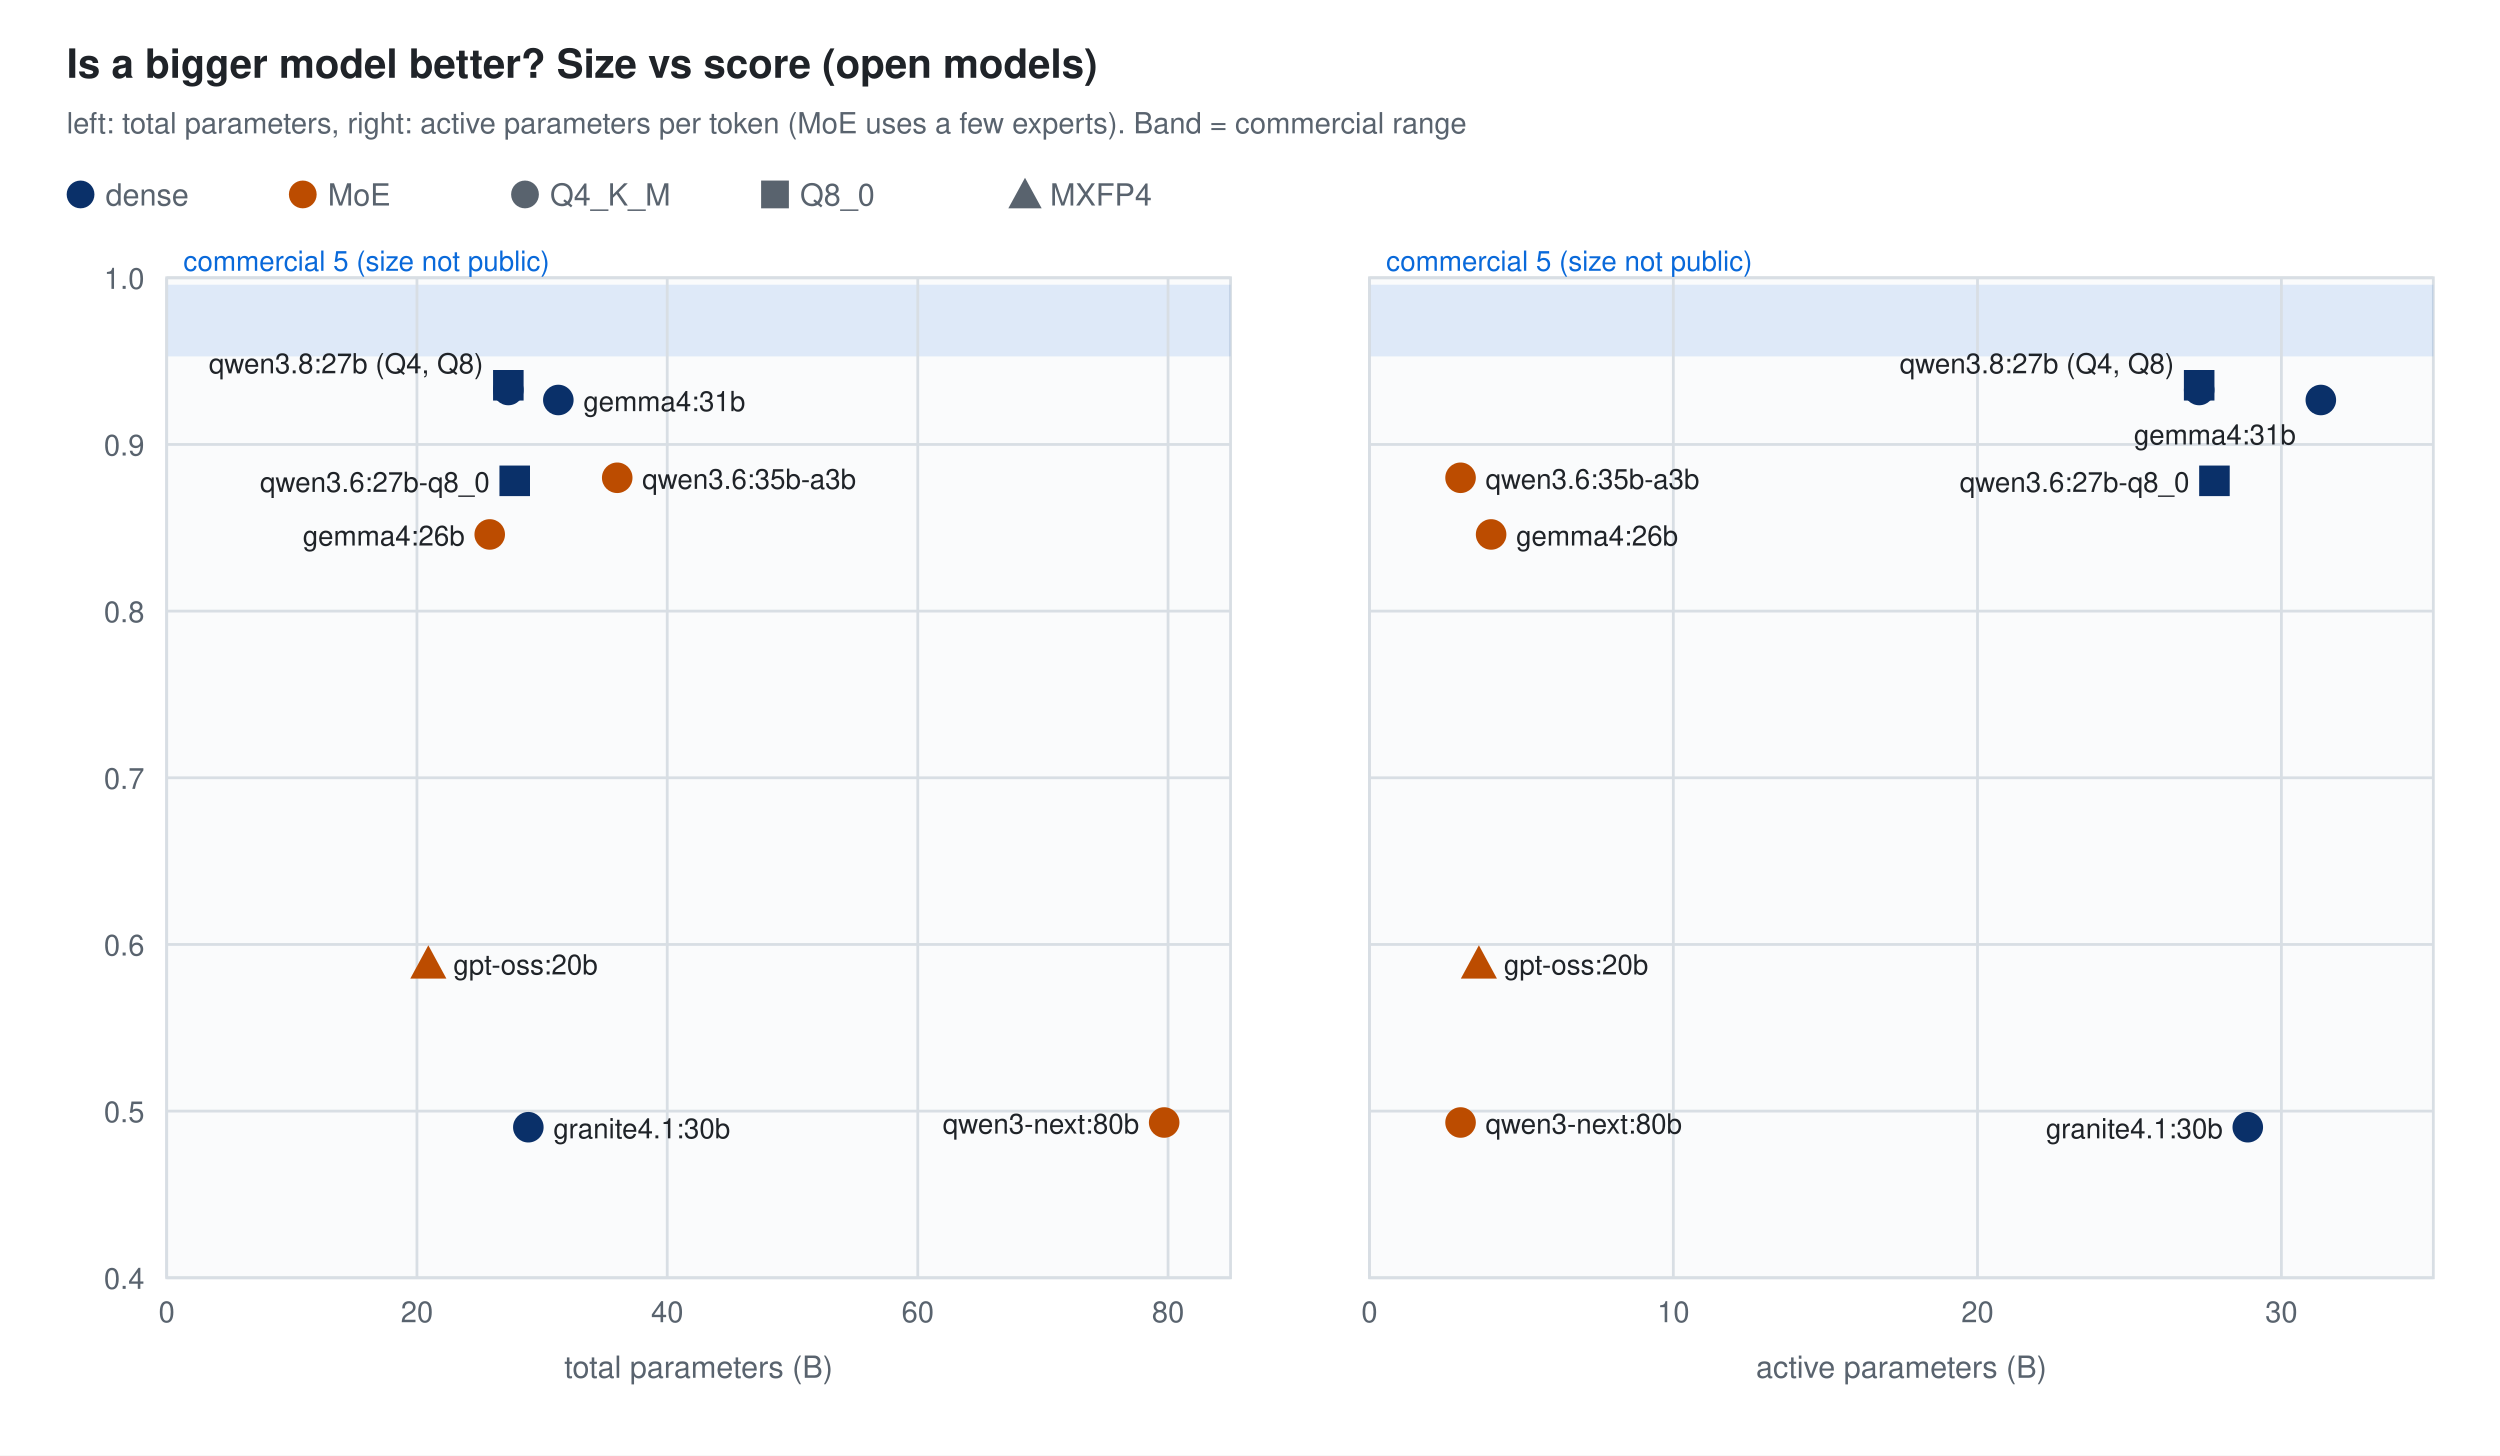
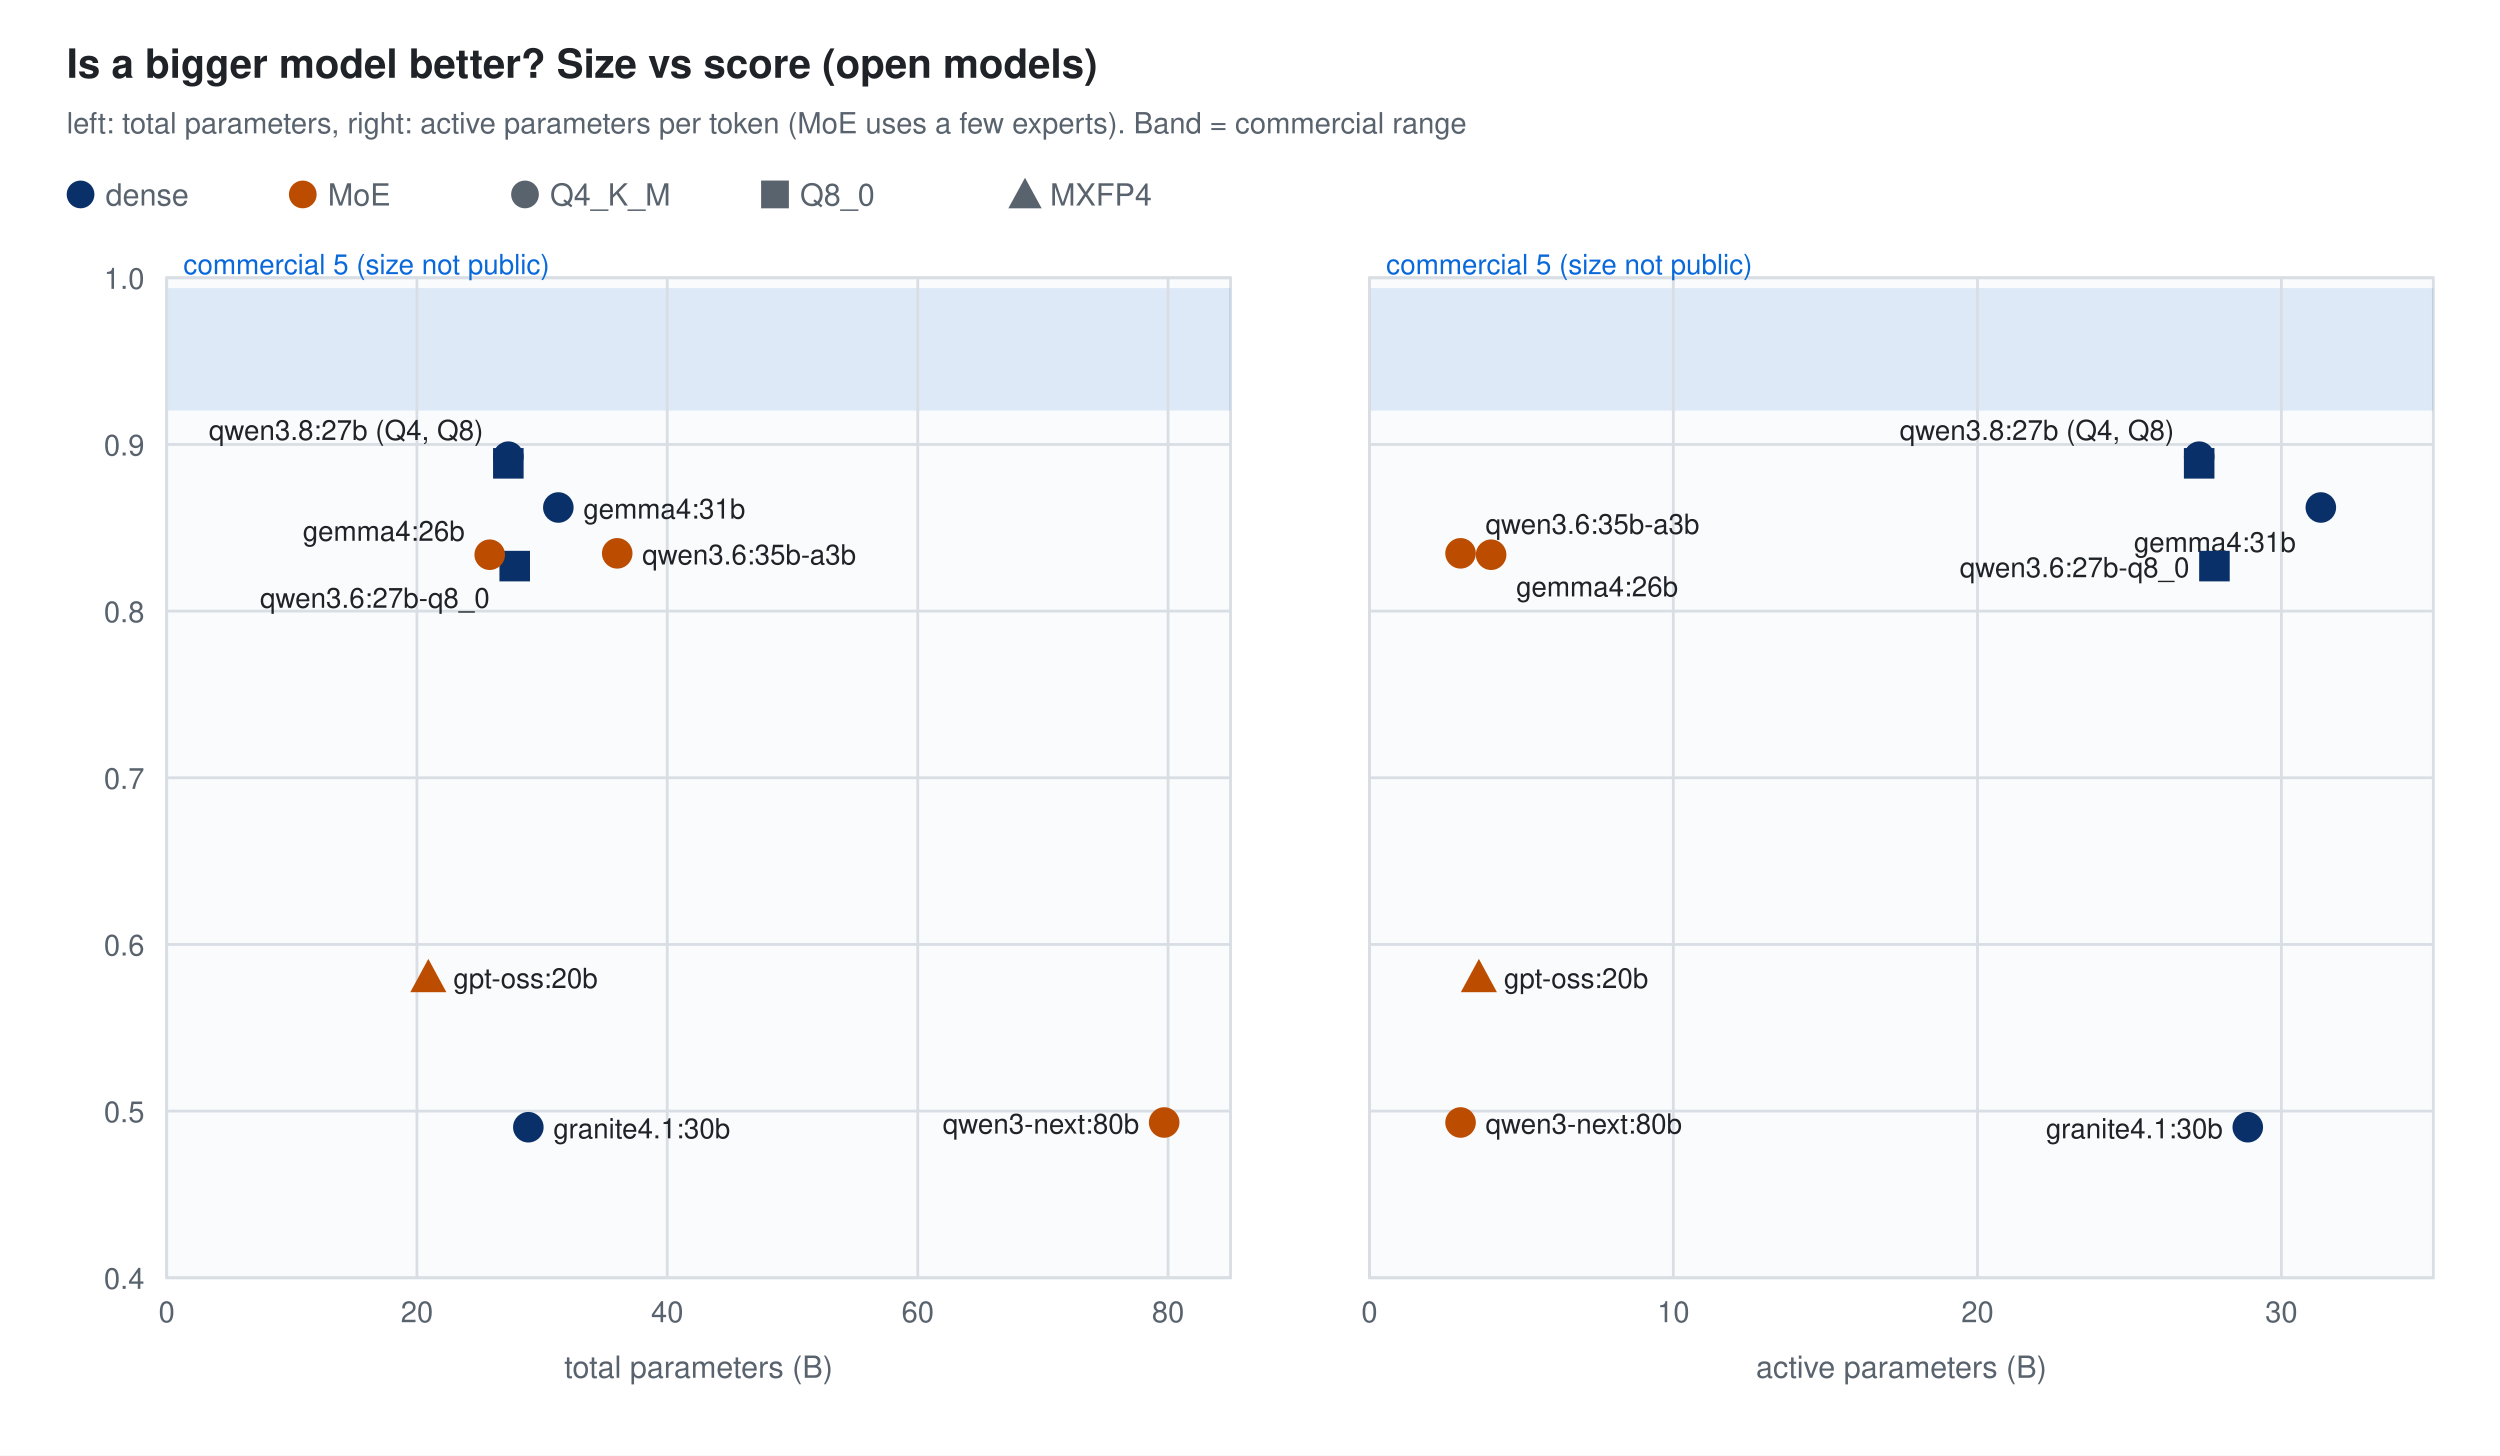
<svg xmlns="http://www.w3.org/2000/svg" width="900" height="524" viewBox="0 0 900 524" font-family="-apple-system, BlinkMacSystemFont, 'Segoe UI', 'Apple SD Gothic Neo', 'Malgun Gothic', 'Noto Sans KR', Helvetica, Arial, sans-serif" role="img" aria-label="Is a bigger model better? Size vs score (open models)">
  <rect width="900" height="524" fill="#ffffff" />
  <rect x="60.0" y="100" width="383.0" height="360" fill="#fafbfc" stroke="#d8dee4" />
-   <rect x="60.0" y="102.5" width="383.0" height="25.8" fill="#0969da" fill-opacity="0.12" />
+   <rect x="60.0" y="103.7" width="383.0" height="44.1" fill="#0969da" fill-opacity="0.12" />
  <line x1="60.0" y1="100.0" x2="60.0" y2="460.0" stroke="#d8dee4" stroke-width="1" />
  <text x="60.0" y="476.0" font-size="10.5" fill="#59636e" text-anchor="middle" font-weight="normal">0</text>
  <line x1="150.1" y1="100.0" x2="150.1" y2="460.0" stroke="#d8dee4" stroke-width="1" />
  <text x="150.1" y="476.0" font-size="10.5" fill="#59636e" text-anchor="middle" font-weight="normal">20</text>
  <line x1="240.2" y1="100.0" x2="240.2" y2="460.0" stroke="#d8dee4" stroke-width="1" />
  <text x="240.2" y="476.0" font-size="10.5" fill="#59636e" text-anchor="middle" font-weight="normal">40</text>
  <line x1="330.4" y1="100.0" x2="330.4" y2="460.0" stroke="#d8dee4" stroke-width="1" />
  <text x="330.4" y="476.0" font-size="10.5" fill="#59636e" text-anchor="middle" font-weight="normal">60</text>
  <line x1="420.5" y1="100.0" x2="420.5" y2="460.0" stroke="#d8dee4" stroke-width="1" />
  <text x="420.5" y="476.0" font-size="10.5" fill="#59636e" text-anchor="middle" font-weight="normal">80</text>
  <line x1="60.0" y1="460.0" x2="443.0" y2="460.0" stroke="#d8dee4" stroke-width="1" />
  <text x="52.0" y="464.0" font-size="10.5" fill="#59636e" text-anchor="end" font-weight="normal">0.4</text>
  <line x1="60.0" y1="400.0" x2="443.0" y2="400.0" stroke="#d8dee4" stroke-width="1" />
  <text x="52.0" y="404.0" font-size="10.5" fill="#59636e" text-anchor="end" font-weight="normal">0.5</text>
  <line x1="60.0" y1="340.0" x2="443.0" y2="340.0" stroke="#d8dee4" stroke-width="1" />
  <text x="52.0" y="344.0" font-size="10.5" fill="#59636e" text-anchor="end" font-weight="normal">0.6</text>
  <line x1="60.0" y1="280.0" x2="443.0" y2="280.0" stroke="#d8dee4" stroke-width="1" />
  <text x="52.0" y="284.0" font-size="10.5" fill="#59636e" text-anchor="end" font-weight="normal">0.7</text>
  <line x1="60.0" y1="220.0" x2="443.0" y2="220.0" stroke="#d8dee4" stroke-width="1" />
  <text x="52.0" y="224.0" font-size="10.5" fill="#59636e" text-anchor="end" font-weight="normal">0.8</text>
  <line x1="60.0" y1="160.0" x2="443.0" y2="160.0" stroke="#d8dee4" stroke-width="1" />
  <text x="52.0" y="164.0" font-size="10.5" fill="#59636e" text-anchor="end" font-weight="normal">0.9</text>
  <line x1="60.0" y1="100.0" x2="443.0" y2="100.0" stroke="#d8dee4" stroke-width="1" />
  <text x="52.0" y="104.0" font-size="10.5" fill="#59636e" text-anchor="end" font-weight="normal">1.0</text>
  <text x="251.5" y="496.0" font-size="11" fill="#59636e" text-anchor="middle" font-weight="normal">total parameters (B)</text>
-   <text x="66.0" y="97.5" font-size="10" fill="#0969da" text-anchor="start" font-weight="normal">commercial 5 (size not public)</text>
-   <rect x="177.5" y="133.2" width="11.0" height="11.0" fill="#0a3069" />
-   <circle cx="183.0" cy="140.4" r="5.5" fill="#0a3069" />
-   <text x="174.0" y="134.4" font-size="10" fill="#1f2328" text-anchor="end" font-weight="normal">qwen3.8:27b (Q4, Q8)</text>
-   <circle cx="201.0" cy="144.0" r="5.5" fill="#0a3069" />
-   <text x="210.0" y="148.0" font-size="10" fill="#1f2328" text-anchor="start" font-weight="normal">gemma4:31b</text>
-   <circle cx="222.2" cy="172.0" r="5.5" fill="#bc4c00" />
-   <text x="231.2" y="176.0" font-size="10" fill="#1f2328" text-anchor="start" font-weight="normal">qwen3.6:35b-a3b</text>
-   <rect x="179.8" y="167.6" width="11.0" height="11.0" fill="#0a3069" />
-   <text x="176.3" y="177.1" font-size="10" fill="#1f2328" text-anchor="end" font-weight="normal">qwen3.6:27b-q8_0</text>
-   <circle cx="176.3" cy="192.4" r="5.5" fill="#bc4c00" />
-   <text x="167.3" y="196.4" font-size="10" fill="#1f2328" text-anchor="end" font-weight="normal">gemma4:26b</text>
-   <path d="M154.2,340.3 L160.7,352.3 L147.7,352.3 Z" fill="#bc4c00" />
-   <text x="163.2" y="350.8" font-size="10" fill="#1f2328" text-anchor="start" font-weight="normal">gpt-oss:20b</text>
+   <text x="66.0" y="98.7" font-size="10" fill="#0969da" text-anchor="start" font-weight="normal">commercial 5 (size not public)</text>
+   <rect x="177.5" y="161.3" width="11.0" height="11.0" fill="#0a3069" />
+   <circle cx="183.0" cy="164.4" r="5.5" fill="#0a3069" />
+   <text x="174.0" y="158.4" font-size="10" fill="#1f2328" text-anchor="end" font-weight="normal">qwen3.8:27b (Q4, Q8)</text>
+   <circle cx="201.0" cy="182.7" r="5.5" fill="#0a3069" />
+   <text x="210.0" y="186.7" font-size="10" fill="#1f2328" text-anchor="start" font-weight="normal">gemma4:31b</text>
+   <circle cx="222.2" cy="199.2" r="5.5" fill="#bc4c00" />
+   <text x="231.2" y="203.2" font-size="10" fill="#1f2328" text-anchor="start" font-weight="normal">qwen3.6:35b-a3b</text>
+   <rect x="179.8" y="198.3" width="11.0" height="11.0" fill="#0a3069" />
+   <text x="176.3" y="218.8" font-size="10" fill="#1f2328" text-anchor="end" font-weight="normal">qwen3.6:27b-q8_0</text>
+   <circle cx="176.3" cy="199.7" r="5.5" fill="#bc4c00" />
+   <text x="167.3" y="194.7" font-size="10" fill="#1f2328" text-anchor="end" font-weight="normal">gemma4:26b</text>
+   <path d="M154.2,345.2 L160.7,357.2 L147.7,357.2 Z" fill="#bc4c00" />
+   <text x="163.2" y="355.7" font-size="10" fill="#1f2328" text-anchor="start" font-weight="normal">gpt-oss:20b</text>
  <circle cx="419.1" cy="404.1" r="5.5" fill="#bc4c00" />
  <text x="410.1" y="408.1" font-size="10" fill="#1f2328" text-anchor="end" font-weight="normal">qwen3-next:80b</text>
  <circle cx="190.2" cy="405.8" r="5.5" fill="#0a3069" />
  <text x="199.2" y="409.8" font-size="10" fill="#1f2328" text-anchor="start" font-weight="normal">granite4.1:30b</text>
  <rect x="493.0" y="100" width="383.0" height="360" fill="#fafbfc" stroke="#d8dee4" />
-   <rect x="493.0" y="102.5" width="383.0" height="25.8" fill="#0969da" fill-opacity="0.12" />
+   <rect x="493.0" y="103.7" width="383.0" height="44.1" fill="#0969da" fill-opacity="0.12" />
  <line x1="493.0" y1="100.0" x2="493.0" y2="460.0" stroke="#d8dee4" stroke-width="1" />
  <text x="493.0" y="476.0" font-size="10.5" fill="#59636e" text-anchor="middle" font-weight="normal">0</text>
  <line x1="602.4" y1="100.0" x2="602.4" y2="460.0" stroke="#d8dee4" stroke-width="1" />
  <text x="602.4" y="476.0" font-size="10.5" fill="#59636e" text-anchor="middle" font-weight="normal">10</text>
  <line x1="711.9" y1="100.0" x2="711.9" y2="460.0" stroke="#d8dee4" stroke-width="1" />
  <text x="711.9" y="476.0" font-size="10.5" fill="#59636e" text-anchor="middle" font-weight="normal">20</text>
  <line x1="821.3" y1="100.0" x2="821.3" y2="460.0" stroke="#d8dee4" stroke-width="1" />
  <text x="821.3" y="476.0" font-size="10.5" fill="#59636e" text-anchor="middle" font-weight="normal">30</text>
  <line x1="493.0" y1="460.0" x2="876.0" y2="460.0" stroke="#d8dee4" stroke-width="1" />
  <line x1="493.0" y1="400.0" x2="876.0" y2="400.0" stroke="#d8dee4" stroke-width="1" />
  <line x1="493.0" y1="340.0" x2="876.0" y2="340.0" stroke="#d8dee4" stroke-width="1" />
  <line x1="493.0" y1="280.0" x2="876.0" y2="280.0" stroke="#d8dee4" stroke-width="1" />
  <line x1="493.0" y1="220.0" x2="876.0" y2="220.0" stroke="#d8dee4" stroke-width="1" />
  <line x1="493.0" y1="160.0" x2="876.0" y2="160.0" stroke="#d8dee4" stroke-width="1" />
  <line x1="493.0" y1="100.0" x2="876.0" y2="100.0" stroke="#d8dee4" stroke-width="1" />
  <text x="684.5" y="496.0" font-size="11" fill="#59636e" text-anchor="middle" font-weight="normal">active parameters (B)</text>
-   <text x="499.0" y="97.5" font-size="10" fill="#0969da" text-anchor="start" font-weight="normal">commercial 5 (size not public)</text>
-   <rect x="786.2" y="133.2" width="11.0" height="11.0" fill="#0a3069" />
-   <circle cx="791.7" cy="140.4" r="5.5" fill="#0a3069" />
-   <text x="782.7" y="134.4" font-size="10" fill="#1f2328" text-anchor="end" font-weight="normal">qwen3.8:27b (Q4, Q8)</text>
-   <circle cx="835.5" cy="144.0" r="5.5" fill="#0a3069" />
-   <text x="826.5" y="160.0" font-size="10" fill="#1f2328" text-anchor="end" font-weight="normal">gemma4:31b</text>
-   <circle cx="525.8" cy="172.0" r="5.5" fill="#bc4c00" />
-   <text x="534.8" y="176.0" font-size="10" fill="#1f2328" text-anchor="start" font-weight="normal">qwen3.6:35b-a3b</text>
-   <rect x="791.7" y="167.6" width="11.0" height="11.0" fill="#0a3069" />
-   <text x="788.2" y="177.1" font-size="10" fill="#1f2328" text-anchor="end" font-weight="normal">qwen3.6:27b-q8_0</text>
-   <circle cx="536.8" cy="192.4" r="5.5" fill="#bc4c00" />
-   <text x="545.8" y="196.4" font-size="10" fill="#1f2328" text-anchor="start" font-weight="normal">gemma4:26b</text>
-   <path d="M532.4,340.3 L538.9,352.3 L525.9,352.3 Z" fill="#bc4c00" />
-   <text x="541.4" y="350.8" font-size="10" fill="#1f2328" text-anchor="start" font-weight="normal">gpt-oss:20b</text>
+   <text x="499.0" y="98.7" font-size="10" fill="#0969da" text-anchor="start" font-weight="normal">commercial 5 (size not public)</text>
+   <rect x="786.2" y="161.3" width="11.0" height="11.0" fill="#0a3069" />
+   <circle cx="791.7" cy="164.4" r="5.5" fill="#0a3069" />
+   <text x="782.7" y="158.4" font-size="10" fill="#1f2328" text-anchor="end" font-weight="normal">qwen3.8:27b (Q4, Q8)</text>
+   <circle cx="835.5" cy="182.7" r="5.5" fill="#0a3069" />
+   <text x="826.5" y="198.7" font-size="10" fill="#1f2328" text-anchor="end" font-weight="normal">gemma4:31b</text>
+   <circle cx="525.8" cy="199.2" r="5.5" fill="#bc4c00" />
+   <text x="534.8" y="192.2" font-size="10" fill="#1f2328" text-anchor="start" font-weight="normal">qwen3.6:35b-a3b</text>
+   <rect x="791.7" y="198.3" width="11.0" height="11.0" fill="#0a3069" />
+   <text x="788.2" y="207.8" font-size="10" fill="#1f2328" text-anchor="end" font-weight="normal">qwen3.6:27b-q8_0</text>
+   <circle cx="536.8" cy="199.7" r="5.5" fill="#bc4c00" />
+   <text x="545.8" y="214.7" font-size="10" fill="#1f2328" text-anchor="start" font-weight="normal">gemma4:26b</text>
+   <path d="M532.4,345.2 L538.9,357.2 L525.9,357.2 Z" fill="#bc4c00" />
+   <text x="541.4" y="355.7" font-size="10" fill="#1f2328" text-anchor="start" font-weight="normal">gpt-oss:20b</text>
  <circle cx="525.8" cy="404.1" r="5.5" fill="#bc4c00" />
  <text x="534.8" y="408.1" font-size="10" fill="#1f2328" text-anchor="start" font-weight="normal">qwen3-next:80b</text>
  <circle cx="809.2" cy="405.8" r="5.5" fill="#0a3069" />
  <text x="800.2" y="409.8" font-size="10" fill="#1f2328" text-anchor="end" font-weight="normal">granite4.1:30b</text>
  <text x="24.0" y="28.0" font-size="14.5" fill="#1f2328" text-anchor="start" font-weight="600">Is a bigger model better? Size vs score (open models)</text>
  <text x="24.0" y="48.0" font-size="10.5" fill="#59636e" text-anchor="start" font-weight="normal">left: total parameters, right: active parameters per token (MoE uses a few experts). Band = commercial range</text>
  <circle cx="29.0" cy="70.0" r="5" fill="#0a3069" />
  <text x="38.0" y="74.0" font-size="11" fill="#59636e" text-anchor="start" font-weight="normal">dense</text>
  <circle cx="109.0" cy="70.0" r="5" fill="#bc4c00" />
  <text x="118.0" y="74.0" font-size="11" fill="#59636e" text-anchor="start" font-weight="normal">MoE</text>
  <circle cx="189.0" cy="70.0" r="5" fill="#59636e" />
  <text x="198.0" y="74.0" font-size="11" fill="#59636e" text-anchor="start" font-weight="normal">Q4_K_M</text>
  <rect x="274.0" y="65.0" width="10" height="10" fill="#59636e" />
  <text x="288.0" y="74.0" font-size="11" fill="#59636e" text-anchor="start" font-weight="normal">Q8_0</text>
  <path d="M369.0,64.0 L375.0,75.0 L363.0,75.0 Z" fill="#59636e" />
  <text x="378.0" y="74.0" font-size="11" fill="#59636e" text-anchor="start" font-weight="normal">MXFP4</text>
</svg>
